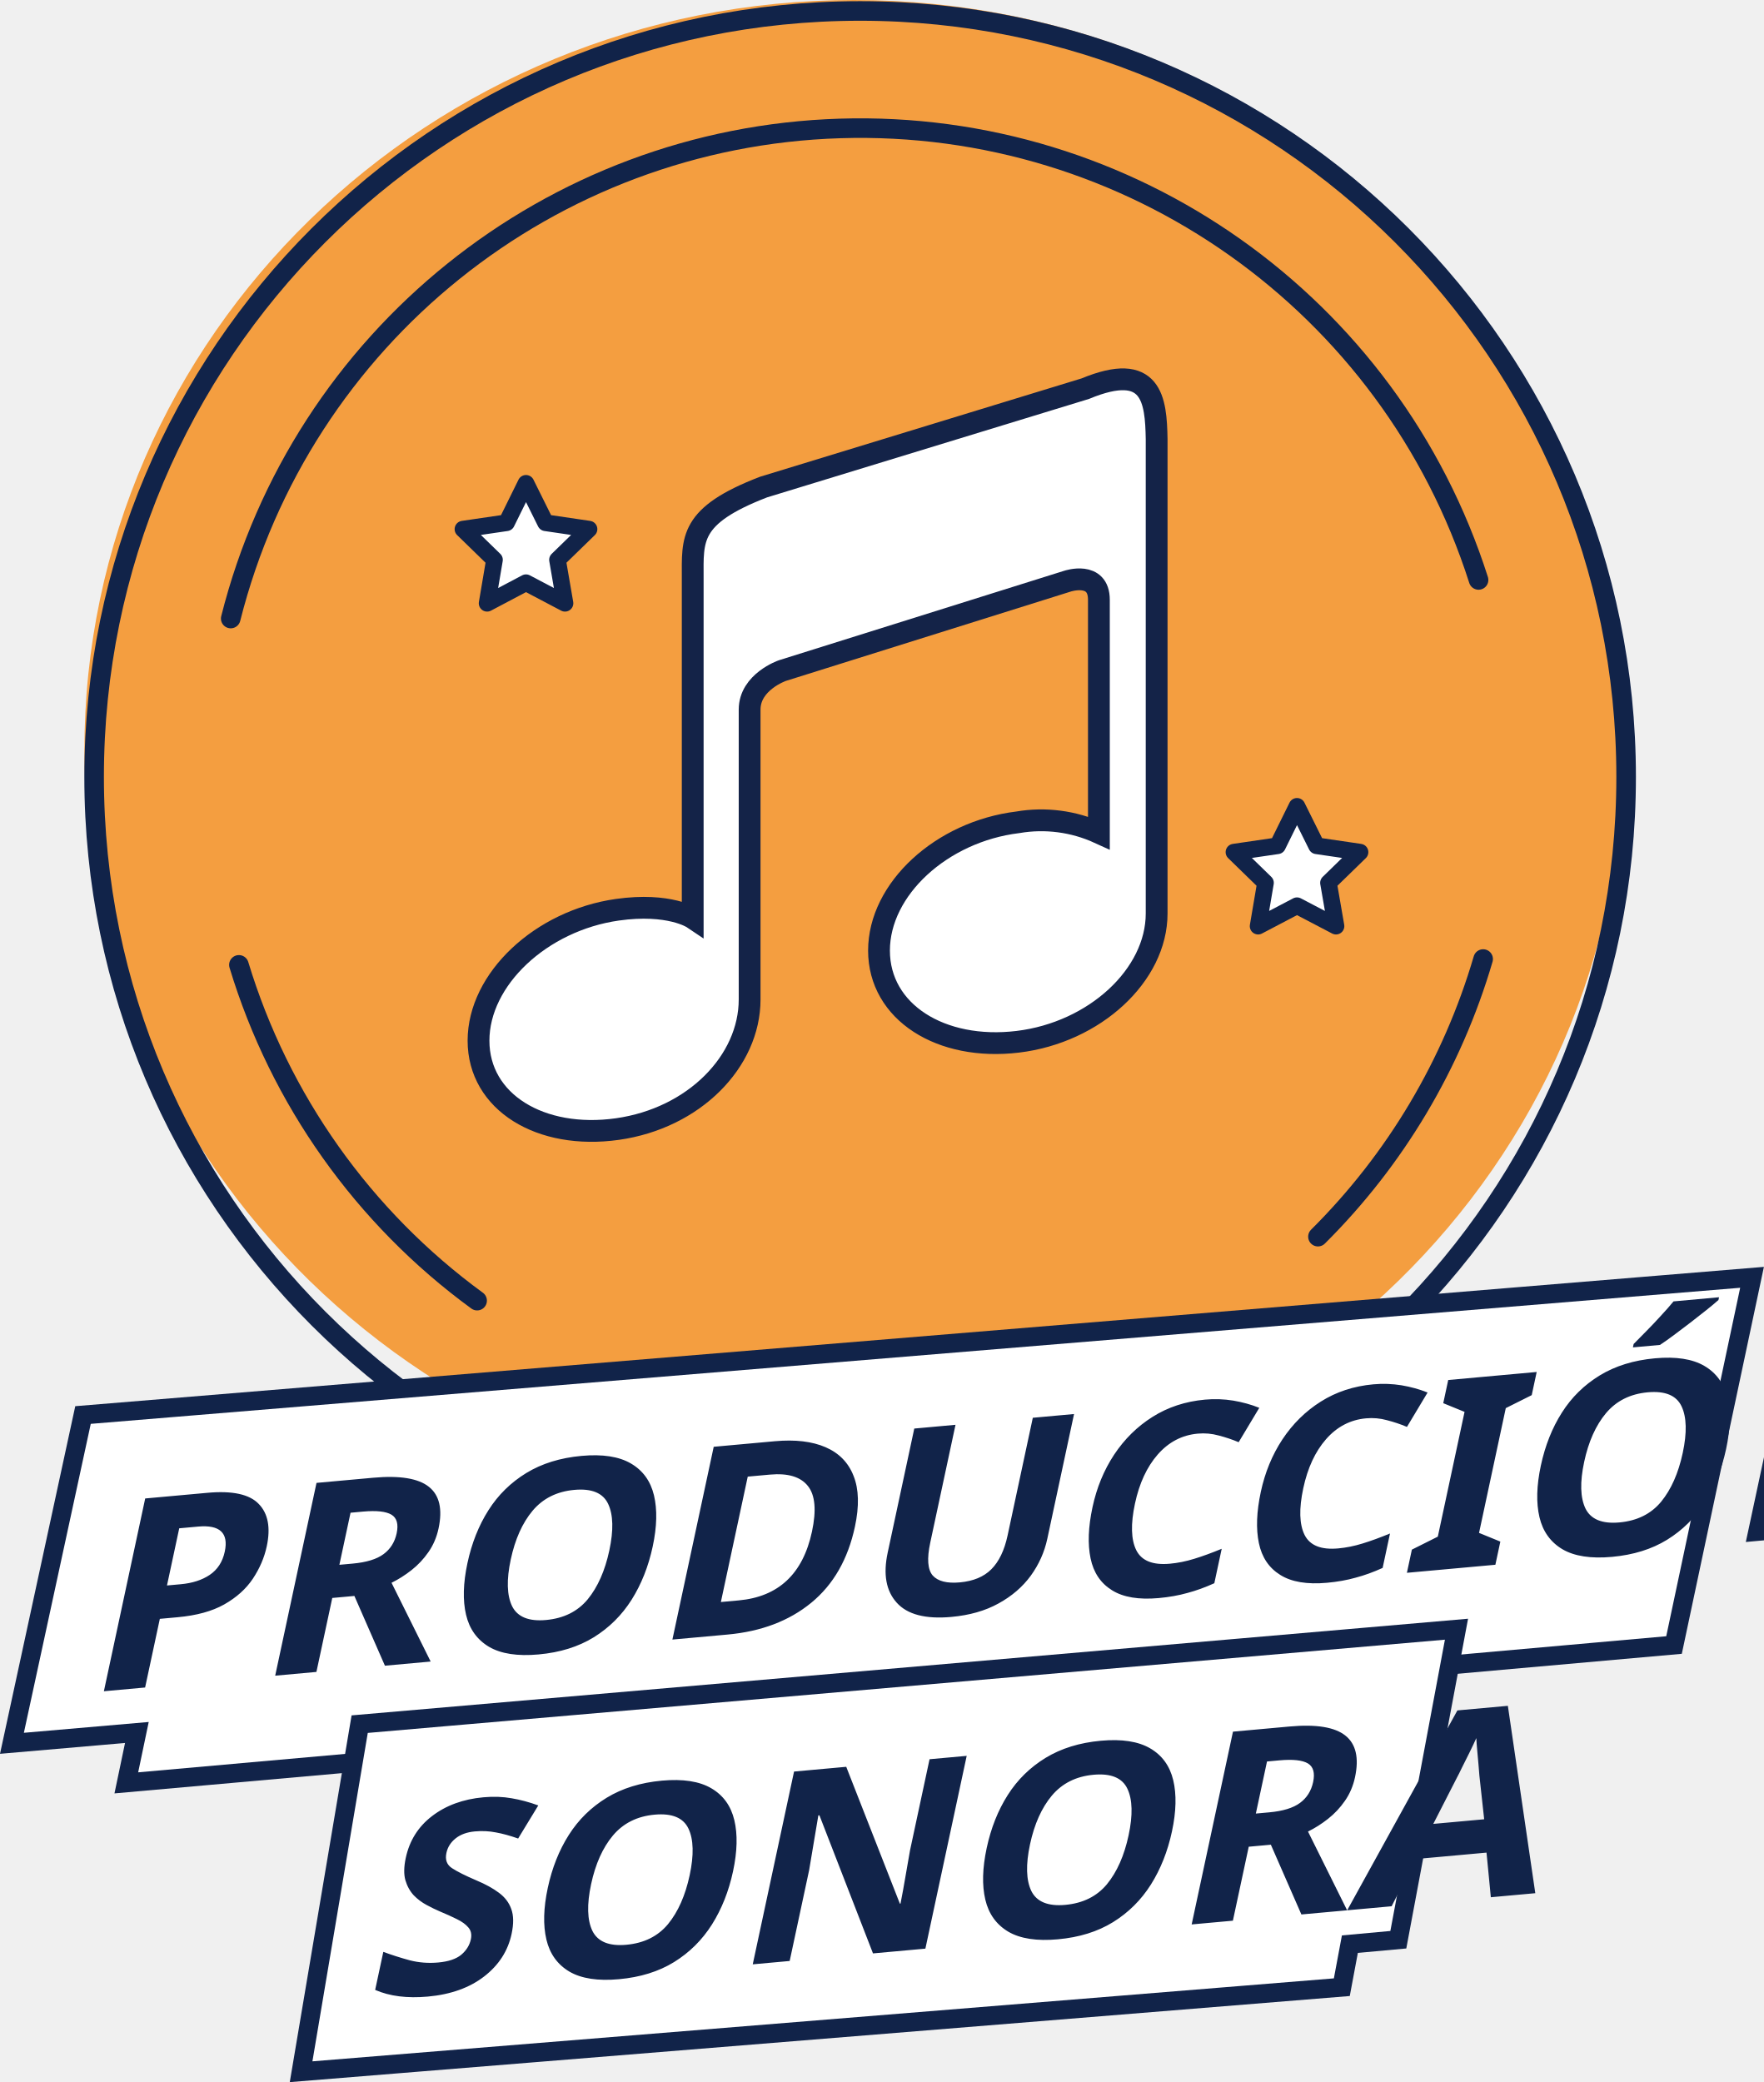
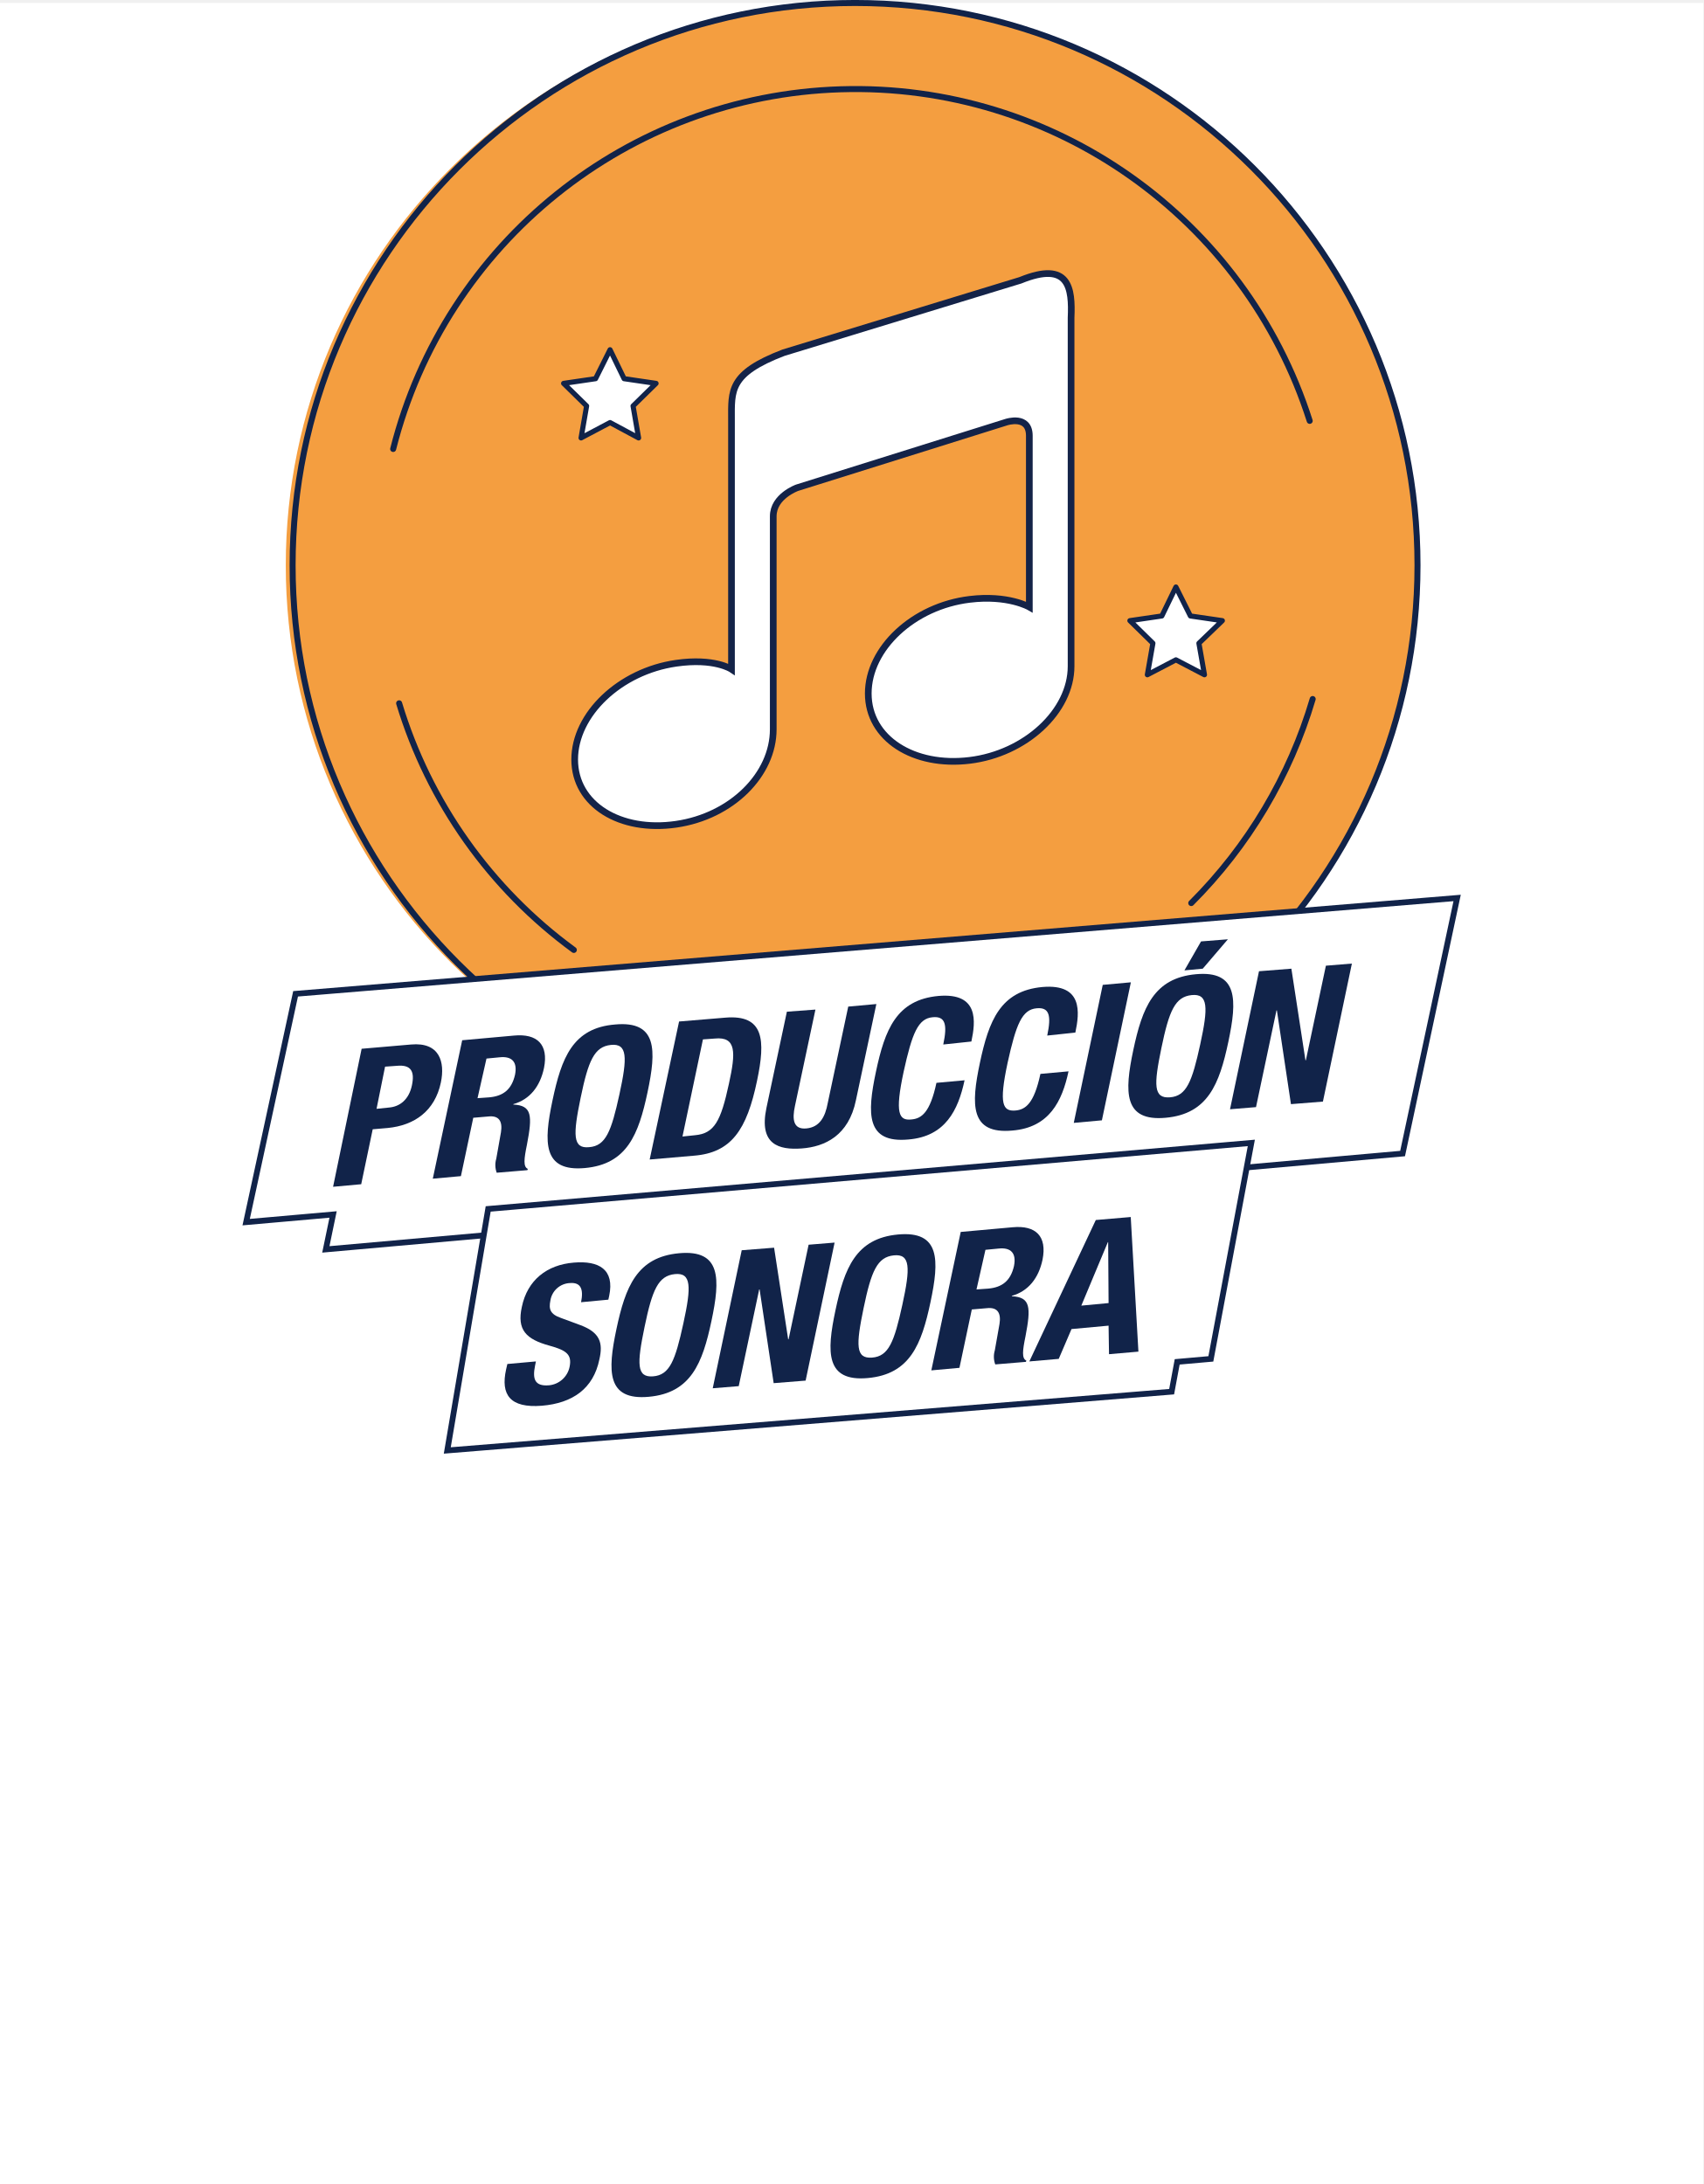
- <svg xmlns="http://www.w3.org/2000/svg" viewBox="0 0 127.07 149.99">
+ <svg xmlns="http://www.w3.org/2000/svg" viewBox="0 0 399.74 512.7">
  <defs>
-     <style>.cls-1{fill:#f49e40;}.cls-2{fill:none;stroke-width:1.41px;}.cls-2,.cls-3,.cls-4{stroke:#112349;}.cls-2,.cls-3{stroke-linecap:round;stroke-linejoin:round;}.cls-3,.cls-4,.cls-6{fill:#fff;}.cls-3{stroke-width:1.2px;}.cls-4,.cls-6{stroke-miterlimit:10;}.cls-4{stroke-width:1.36px;}.cls-5{font-size:19.85px;fill:#112349;font-family:Helvetica-CondensedBold, Helvetica-Condensed;font-weight:700;letter-spacing:0em;}.cls-6{stroke:#142348;stroke-width:1.57px;}</style>
+     <style>.cls-1,.cls-4,.cls-5,.cls-6{fill:#fff;}.cls-2{fill:#f49e40;}.cls-3{fill:none;stroke-width:1.41px;}.cls-3,.cls-4,.cls-6{stroke:#112349;}.cls-3,.cls-4{stroke-linecap:round;stroke-linejoin:round;}.cls-4{stroke-width:1.2px;}.cls-5{stroke:#142348;stroke-width:1.57px;}.cls-5,.cls-6{stroke-miterlimit:10;}.cls-6{stroke-width:1.36px;}.cls-7{fill:#112349;}</style>
  </defs>
  <g id="Capa_2" data-name="Capa 2">
-     <g id="Prod._Multimedial" data-name="Prod. Multimedial">
-       <ellipse class="cls-1" cx="61.52" cy="54.06" rx="55.44" ry="54.06" />
-       <circle class="cls-2" cx="61.96" cy="55.97" r="55.18" />
-       <path class="cls-2" d="M34.37,93.7A46.73,46.73,0,0,1,17.21,69.51" />
-       <path class="cls-2" d="M106.84,69.09a46.73,46.73,0,0,1-11.9,20" />
-       <path class="cls-2" d="M16.62,44.56a46.76,46.76,0,0,1,89.89-2.78" />
-       <polygon class="cls-3" points="37.89 34.82 39.3 37.66 42.43 38.12 40.16 40.33 40.7 43.46 37.89 41.98 35.09 43.46 35.62 40.33 33.35 38.12 36.49 37.66 37.89 34.82" />
-       <polygon class="cls-3" points="93.43 58.09 94.84 60.93 97.97 61.39 95.7 63.6 96.24 66.72 93.43 65.25 90.63 66.72 91.16 63.6 88.89 61.39 92.03 60.93 93.43 58.09" />
-       <polygon class="cls-4" points="126.21 92.02 5.98 101.94 0.86 125.59 9.86 124.81 9.1 128.44 120.59 118.51 126.21 92.02" />
-       <text class="cls-5" transform="matrix(0.99, -0.09, -0.21, 0.98, 5.72, 122)">PRODUCCIÓN</text>
-       <polygon class="cls-4" points="104.92 117.37 25.91 124.21 21.69 149.25 96.66 143.16 97.24 140.06 100.73 139.74 104.92 117.37" />
-       <text class="cls-5" transform="matrix(0.99, -0.09, -0.21, 0.98, 25.99, 144.08)">SONORA</text>
-       <path class="cls-6" d="M78.18,28,55,35.09c-5.37,2.07-5.1,3.74-5.1,6.56V66.14s-1.68-1.13-5.43-.6c-5.5.78-10,5-10,9.43s4.47,7.15,10,6.37S54,76.46,54,72V51.12c0-2,2.36-2.81,2.36-2.81l20.53-6.44s2.27-.76,2.27,1.34V60a10,10,0,0,0-5.84-.76c-5.5.67-10,4.81-10,9.24s4.46,7.24,10,6.57,10-4.8,10-9.24V31.63C83.27,28.82,83,26,78.18,28Z" />
+     <g id="Layer_1" data-name="Layer 1">
+       <rect class="cls-1" y="0.7" width="399.74" height="512" />
+       <ellipse class="cls-2" cx="199.67" cy="132.7" rx="132.6" ry="132" />
+       <circle class="cls-3" cx="200.67" cy="132.7" r="132" />
+       <path class="cls-3" d="M134.67,223a111.75,111.75,0,0,1-41-57.9" />
+       <path class="cls-3" d="M308.07,164.1a113,113,0,0,1-28.5,47.9" />
+       <path class="cls-3" d="M92.27,105.4a111.9,111.9,0,0,1,215.1-6.6" />
+       <polygon class="cls-4" points="143.17 82.1 146.47 88.9 153.97 90 148.57 95.3 149.87 102.8 143.17 99.2 136.37 102.8 137.67 95.3 132.27 90 139.77 88.9 143.17 82.1" />
+       <polygon class="cls-4" points="275.97 137.8 279.37 144.6 286.87 145.7 281.37 151 282.67 158.4 275.97 154.9 269.27 158.4 270.57 151 265.17 145.7 272.67 144.6 275.97 137.8" />
+       <path class="cls-5" d="M239.47,65.8l-55.6,17c-12.8,4.9-12.2,8.9-12.2,15.7v58.6s-4-2.7-13-1.4c-13.2,1.9-23.8,12-23.8,22.6s10.7,17.1,23.8,15.2,22.8-11.7,22.8-22.3v-50c0-4.7,5.6-6.7,5.6-6.7l49.1-15.4s5.4-1.8,5.4,3.2v40.2h0s-5-2.9-14-1.8c-13.2,1.6-23.8,11.5-23.8,22.1s10.7,17.3,23.8,15.7,23.8-11.5,23.8-22.1V74.6C251.67,67.7,251,61.1,239.47,65.8Z" />
+       <polygon class="cls-6" points="341.97 210.8 69.37 233.3 57.77 286.9 78.17 285.1 76.47 293.3 329.17 270.8 341.97 210.8" />
+       <path class="cls-7" d="M84.87,246.2l11.6-1c6.7-.6,8,4.1,7,8.9-1.4,6.7-6.2,10.1-12.5,10.7l-3.5.3L84.77,278l-6.6.6Zm3.5,14.1,2.9-.3c2.6-.2,4.7-1.9,5.4-5.2s-.2-4.9-3.5-4.6l-2.8.2Z" />
+       <path class="cls-7" d="M108.47,244.2l12.2-1.1c5.4-.5,8.1,2.1,7,7.6-.9,4.3-3.3,7.4-7.2,8.5v.1c4.4.2,4.5,2.6,3.2,9.4-.7,3.4-.9,5.2.2,5.7l-.1.3-7.2.6a5.24,5.24,0,0,1-.1-3.3l1.1-6.2c.4-2.5-.4-4-3-3.7l-3.5.3-2.9,13.7-6.6.6Zm3.6,13.6,2.8-.2c3.2-.3,5.2-1.8,6-5.3.6-3-.7-4.4-3.6-4.1l-3.1.3Z" />
+       <path class="cls-7" d="M144.37,240.5c9.9-.9,9.7,6,7.6,15.9s-4.8,16.9-14.7,17.8-9.7-6-7.6-15.9S134.37,241.3,144.37,240.5Zm-6.1,28.8c3.9-.3,5.2-3.7,7.1-12.4s1.9-12-2-11.6-5.3,3.7-7.1,12.4S134.37,269.7,138.27,269.3Z" />
+       <path class="cls-7" d="M159.37,239.8l10.8-.9c9.2-.8,9.5,5.3,7.5,14.8-2.4,11.5-6,16.9-14.8,17.6l-10.4.9Zm.8,27,2.9-.3c4.6-.4,6.1-3.3,8-12.1,1.6-7.3,1.8-11.1-3.3-10.6l-2.8.2Z" />
+       <path class="cls-7" d="M191.37,237l-4.8,22.6c-.7,3.2-.4,5.6,2.7,5.3s4.4-2.7,5-6l4.8-22.6,6.6-.6-4.8,22.6c-1.7,8.3-7.3,10.9-12.7,11.3s-10.1-.9-8.3-9.5l4.8-22.6Z" />
+       <path class="cls-7" d="M221.37,245.2c1-4.7.5-6.7-2.5-6.4-3.4.3-4.8,3.7-6.8,12.8-2.1,9.8-1.1,11.5,1.8,11.2,2.4-.2,4.4-1.6,5.9-8.6l6.6-.6c-1.5,7-4.5,13.2-13.2,13.9-9.9.9-9.7-6-7.6-15.9s4.8-16.9,14.7-17.8c9.5-.8,8.7,6,7.7,10.7Z" />
+       <path class="cls-7" d="M245.77,243.1c1-4.7.5-6.7-2.5-6.4-3.4.3-4.8,3.7-6.8,12.8-2.1,9.8-1.1,11.4,1.8,11.2,2.4-.2,4.4-1.6,5.9-8.6l6.6-.6c-1.5,7-4.5,13.2-13.2,13.9-9.9.9-9.7-6-7.6-15.9s4.8-16.9,14.7-17.8c9.5-.8,8.7,6,7.7,10.7Z" />
+       <path class="cls-7" d="M252,263.6l6.8-32.4,6.6-.6-6.8,32.4Z" />
+       <path class="cls-7" d="M280.67,228.7c9.9-.9,9.7,6,7.6,15.9s-4.8,16.9-14.7,17.8-9.7-6-7.6-15.9S270.77,229.6,280.67,228.7Zm-6.1,28.9c3.9-.3,5.2-3.7,7.1-12.4s1.9-12-2-11.6-5.3,3.7-7.1,12.4S270.67,257.9,274.57,257.6Zm7.3-36.6,6.3-.5-5.9,6.9-4.3.4Z" />
+       <path class="cls-7" d="M303.07,227.4l3.3,21.5h.1l4.7-22.2,6.1-.5-6.8,32.4-7.5.6-3.3-22h-.1l-4.8,22.7-6.1.5,6.8-32.4Z" />
+       <polygon class="cls-6" points="293.67 268.3 114.57 283.8 104.97 340.5 274.97 326.7 276.27 319.7 284.17 319 293.67 268.3" />
+       <path class="cls-7" d="M125.77,319.6l-.2,1c-.6,3-.2,4.9,3.3,4.6a5.45,5.45,0,0,0,4.8-4.3c.6-2.9-.7-3.9-4.7-5-5.5-1.5-7.7-3.7-6.5-9.1,1.3-6.3,5.9-9.9,12.2-10.4,5.9-.5,9.6,1.6,8.3,7.8l-.2.9-6.4.6c.6-3,0-4.7-2.6-4.5a4.84,4.84,0,0,0-4.6,4.1c-.4,2-.1,3.2,2.5,4.1l4.6,1.7c4.5,1.7,5.3,4.1,4.4,8-1.4,6.9-6.3,10.3-13.5,10.9-7.5.6-9.7-2.6-8.4-8.5l.3-1.3Z" />
+       <path class="cls-7" d="M159.37,294.2c9.9-.9,9.7,6,7.6,15.9s-4.8,16.9-14.7,17.8-9.7-6-7.6-15.9S149.47,295.1,159.37,294.2Zm-6.1,28.9c3.9-.3,5.2-3.7,7.1-12.4s1.9-12-2-11.6-5.3,3.7-7.1,12.4S149.37,323.4,153.27,323.1Z" />
+       <path class="cls-7" d="M181.67,292.9l3.3,21.5h.1l4.7-22.2,6.1-.5-6.8,32.4-7.5.6-3.3-22h-.1l-4.8,22.7-6.1.5,6.8-32.4Z" />
+       <path class="cls-7" d="M210.77,289.8c9.9-.9,9.7,6,7.6,15.9s-4.8,16.9-14.7,17.8-9.7-6-7.6-15.9S200.87,290.7,210.77,289.8Zm-6.1,28.9c3.9-.3,5.2-3.7,7.1-12.4s1.9-12-2-11.6-5.3,3.7-7.1,12.4S200.77,319,204.67,318.7Z" />
+       <path class="cls-7" d="M225.47,289.2l12.2-1.1c5.4-.5,8.1,2.1,7,7.6-.9,4.3-3.3,7.4-7.2,8.5v.1c4.4.2,4.5,2.6,3.2,9.4-.7,3.4-.9,5.2.2,5.7l-.1.3-7.2.6a5.24,5.24,0,0,1-.1-3.3l1.1-6.2c.4-2.5-.4-4-3-3.7l-3.5.3-2.9,13.7-6.6.6Zm3.7,13.5,2.8-.2c3.2-.3,5.2-1.8,6-5.3.6-3-.7-4.4-3.6-4.1l-3.1.3Z" />
+       <path class="cls-7" d="M257.17,286.4l8.2-.7,1.8,31.6-6.9.6-.1-6.7-8.7.8-3,7-6.9.6Zm-3.4,20.1,6.4-.6-.1-14.3H260Z" />
    </g>
  </g>
</svg>
